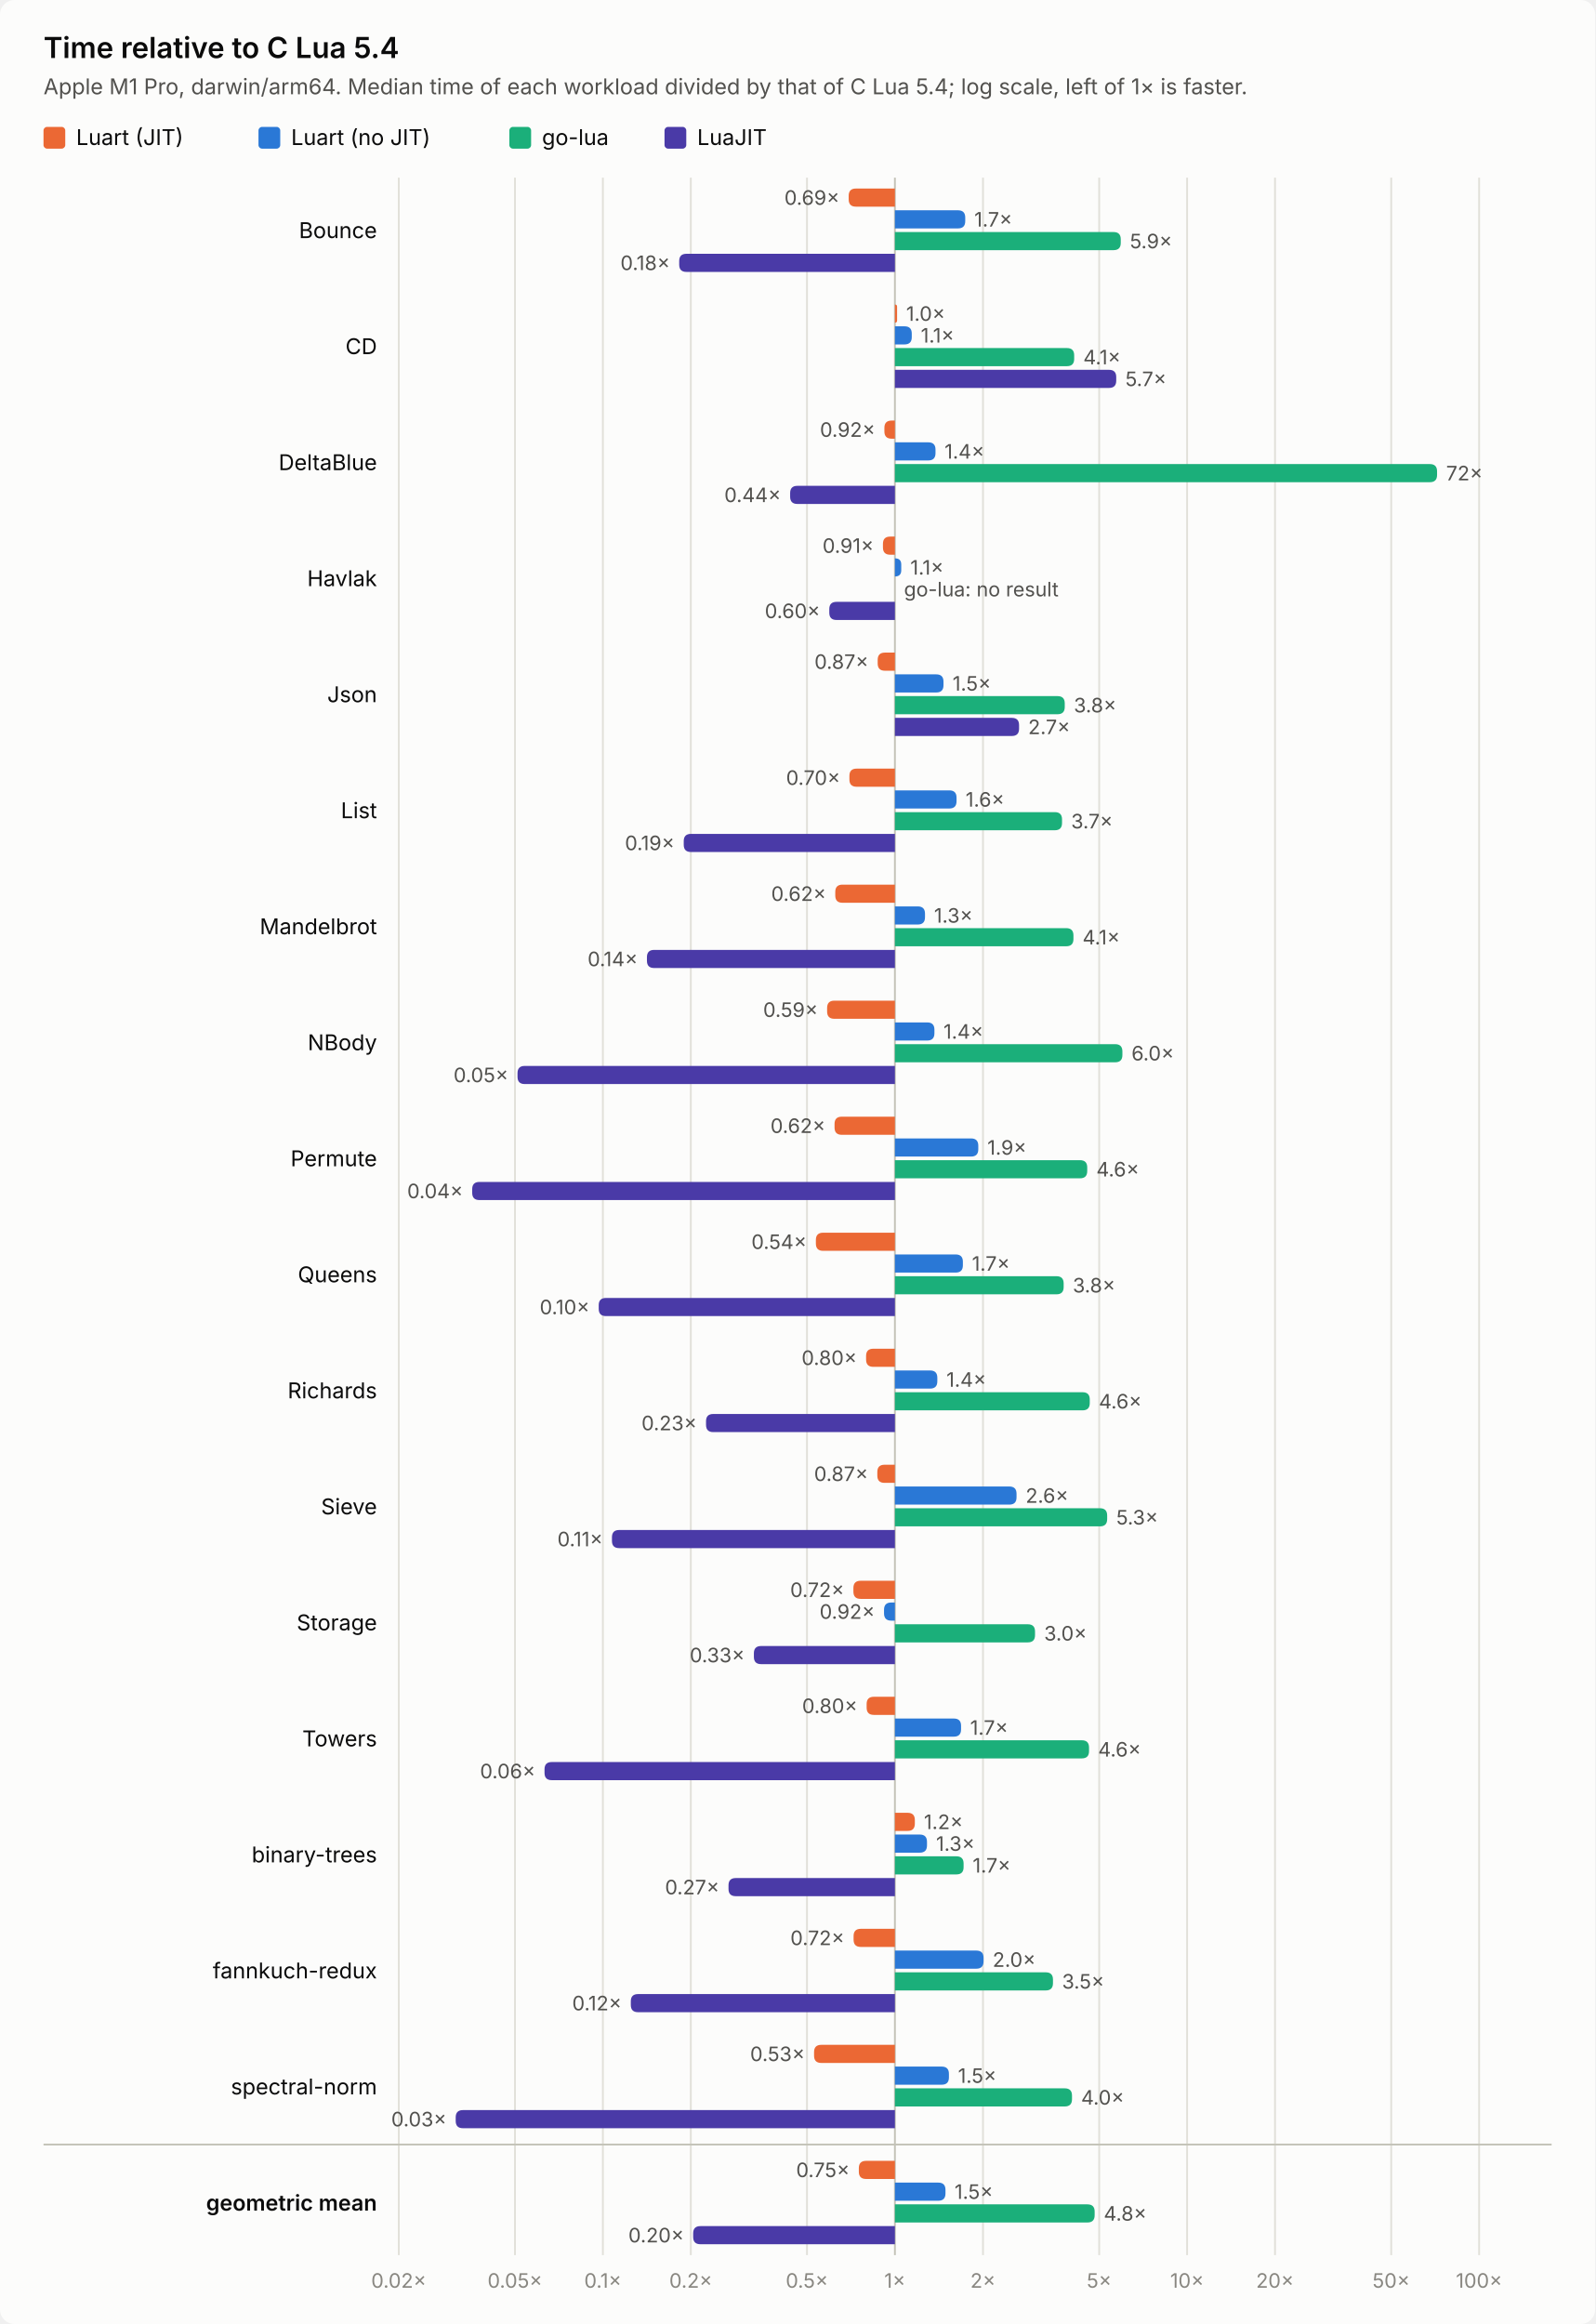
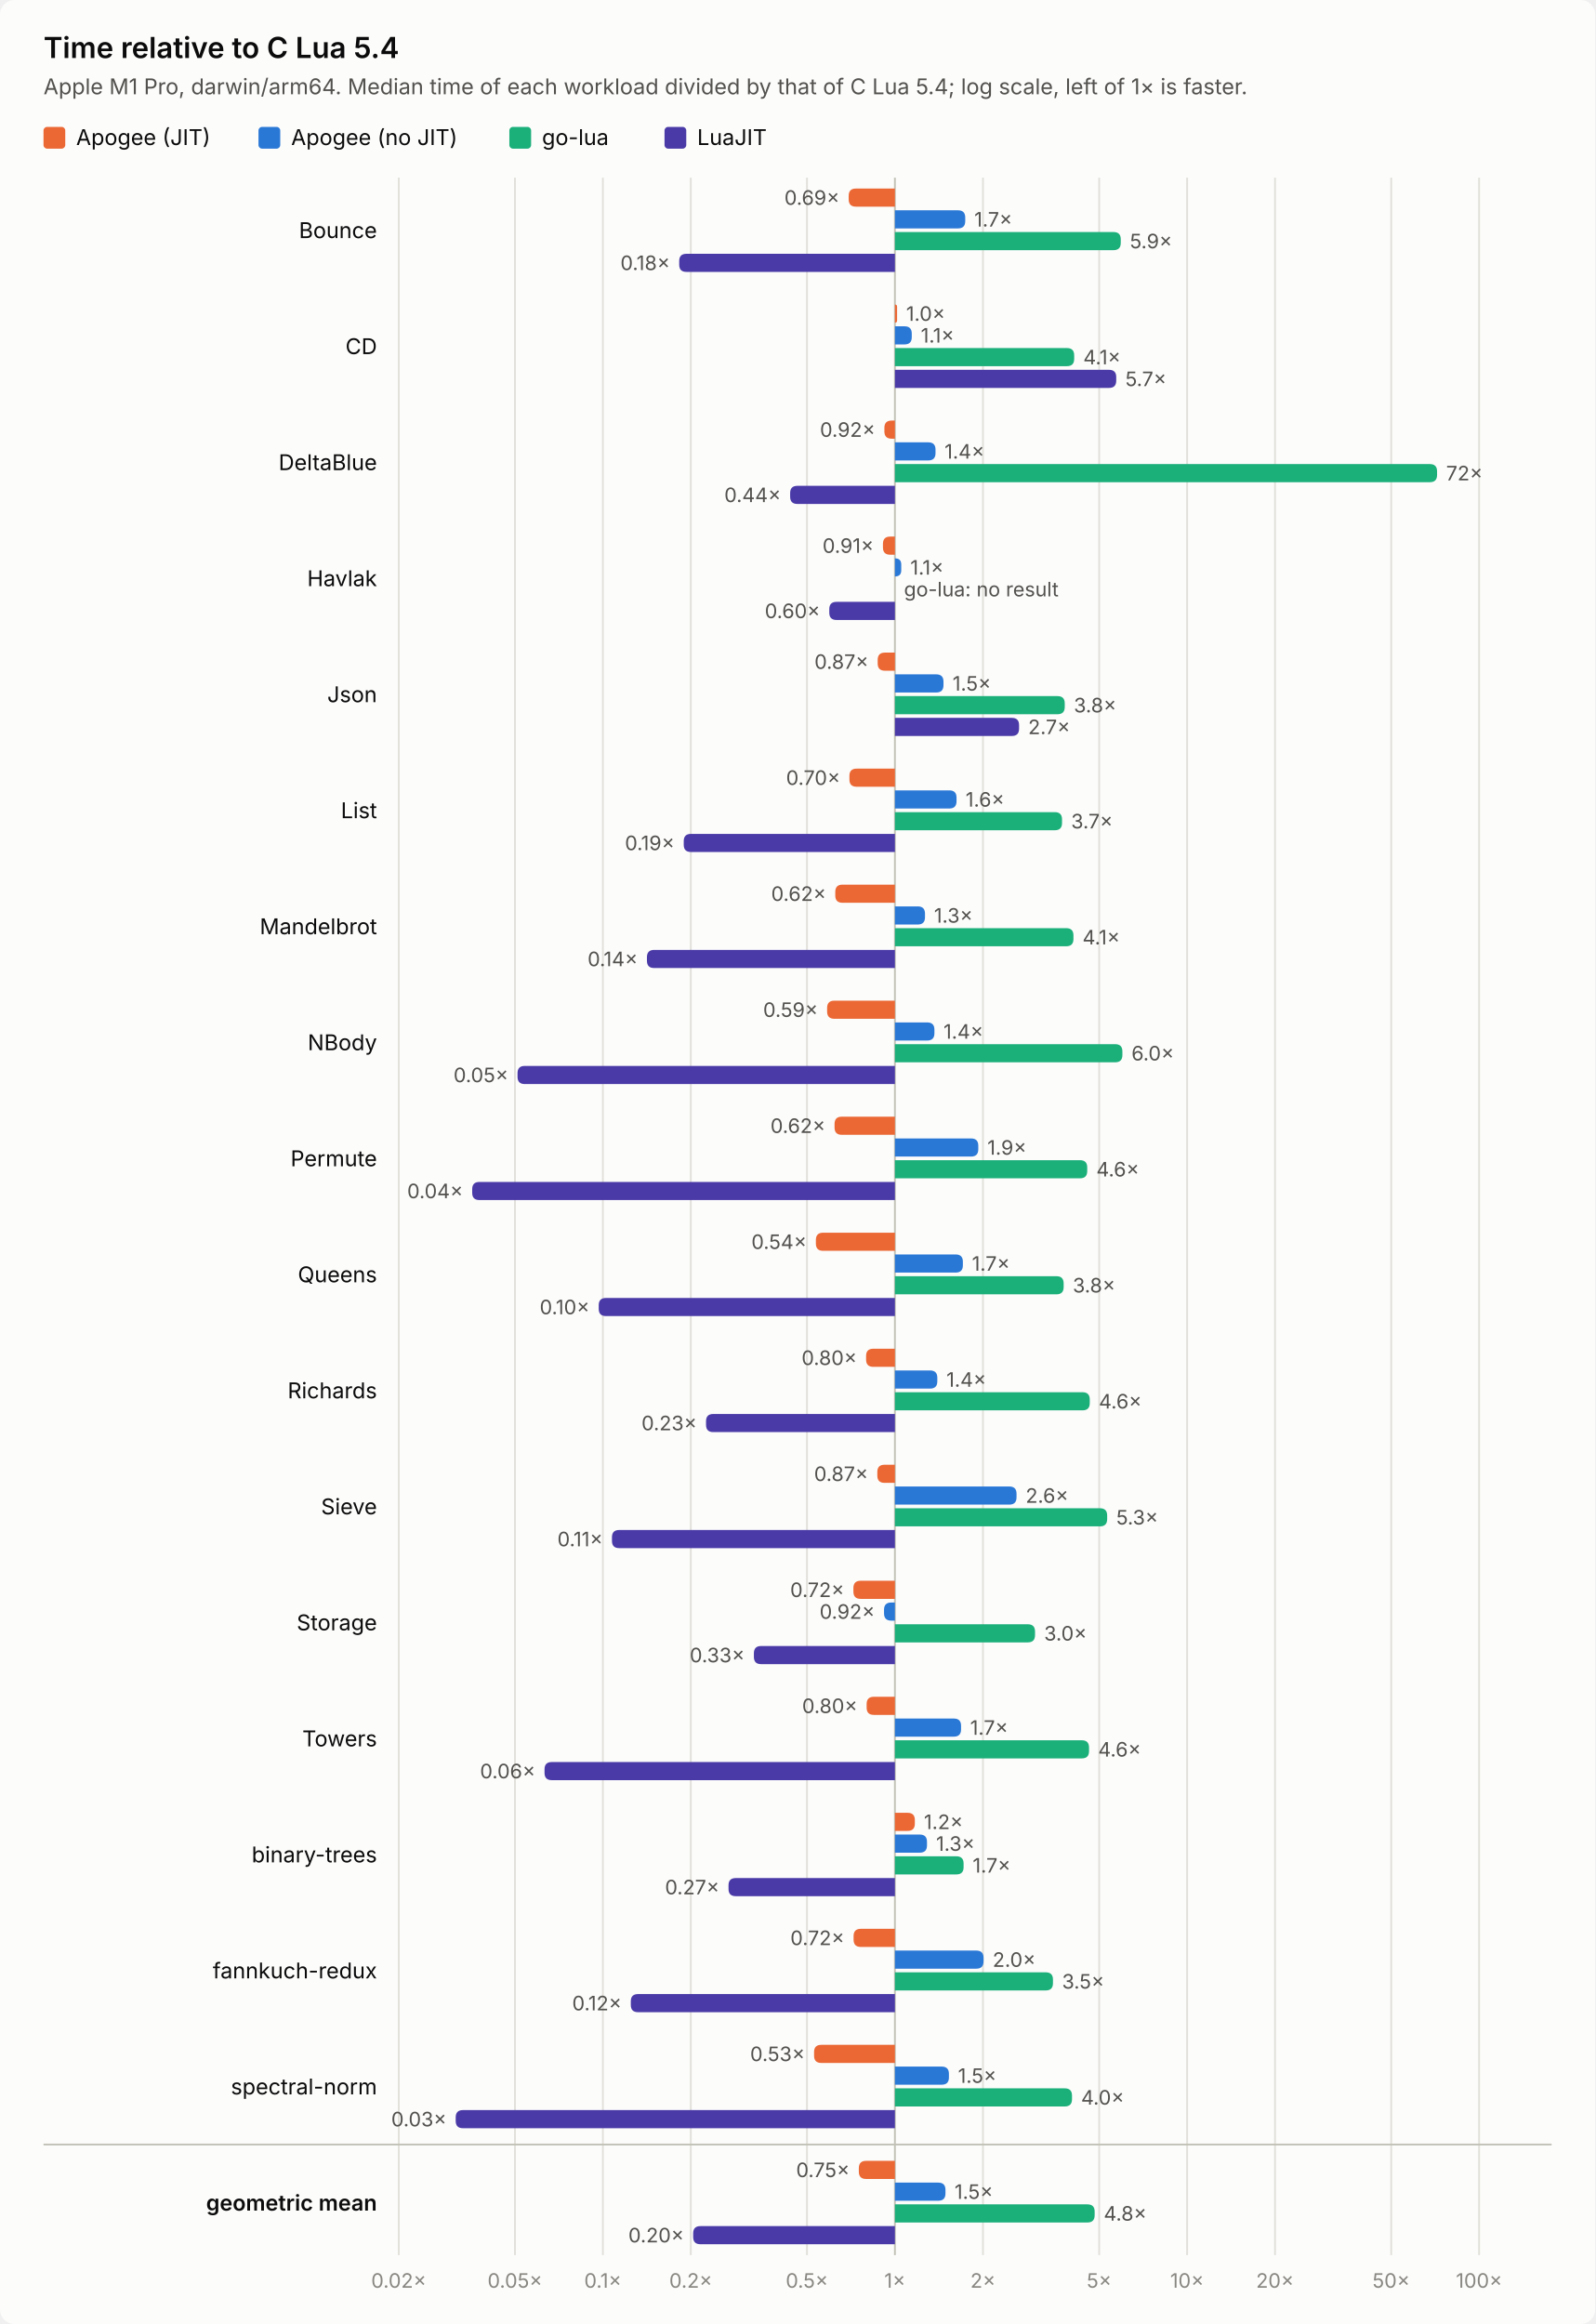
<svg xmlns="http://www.w3.org/2000/svg" viewBox="0 0 880 1282" width="880" height="1282" role="img" aria-labelledby="t d">
  <style>
text { font-family: system-ui, -apple-system, "Segoe UI", sans-serif; }
.bg { fill: #fcfcfb; }
.title { fill: #0b0b0b; font-size: 16px; font-weight: 600; }
.sub { fill: #52514e; font-size: 12px; }
.label { fill: #0b0b0b; font-size: 12px; }
.mean { font-weight: 600; }
.value { fill: #52514e; font-size: 11px; font-variant-numeric: tabular-nums; }
.tick { fill: #898781; font-size: 11px; font-variant-numeric: tabular-nums; }
.grid { stroke: #e1e0d9; stroke-width: 1; }
.base { stroke: #c3c2b7; stroke-width: 1; }
.s0 { fill: #2a78d6; } .s1 { fill: #eb6834; } .s2 { fill: #1baf7a; } .s3 { fill: #eda100; } .s4 { fill: #4a3aa7; }
@media (prefers-color-scheme: dark) {
  .bg { fill: #1a1a19; }
  .title, .label { fill: #ffffff; }
  .sub, .value { fill: #c3c2b7; }
  .grid { stroke: #2c2c2a; }
  .base { stroke: #383835; }
  .s0 { fill: #3987e5; } .s1 { fill: #d95926; } .s2 { fill: #199e70; } .s3 { fill: #c98500; } .s4 { fill: #9085e9; }
}
</style>
  <rect class="bg" width="880" height="1282" rx="8" />
  <text class="title" x="24" y="32">Time relative to C Lua 5.4</text>
  <text class="sub" x="24" y="52">Apple M1 Pro, darwin/arm64. Median time of each workload divided by that of C Lua 5.4; log scale, left of 1× is faster.</text>
  <rect class="s1" x="24" y="70" width="12" height="12" rx="2" />
-   <text class="label" x="42" y="80">Luart (JIT)</text>
+   <text class="label" x="42" y="80">Apogee (JIT)</text>
  <rect class="s0" x="142.6" y="70" width="12" height="12" rx="2" />
-   <text class="label" x="160.6" y="80">Luart (no JIT)</text>
+   <text class="label" x="160.6" y="80">Apogee (no JIT)</text>
  <rect class="s2" x="281" y="70" width="12" height="12" rx="2" />
  <text class="label" x="299" y="80">go-lua</text>
  <rect class="s4" x="366.6" y="70" width="12" height="12" rx="2" />
  <text class="label" x="384.6" y="80">LuaJIT</text>
  <line class="grid" x1="220.0" x2="220.0" y1="98" y2="1244" />
  <text class="tick" x="220.0" y="1262" text-anchor="middle">0.02×</text>
  <line class="grid" x1="284.1" x2="284.1" y1="98" y2="1244" />
  <text class="tick" x="284.1" y="1262" text-anchor="middle">0.05×</text>
  <line class="grid" x1="332.6" x2="332.6" y1="98" y2="1244" />
  <text class="tick" x="332.6" y="1262" text-anchor="middle">0.1×</text>
  <line class="grid" x1="381.1" x2="381.1" y1="98" y2="1244" />
  <text class="tick" x="381.1" y="1262" text-anchor="middle">0.2×</text>
  <line class="grid" x1="445.2" x2="445.2" y1="98" y2="1244" />
  <text class="tick" x="445.2" y="1262" text-anchor="middle">0.5×</text>
  <line class="base" x1="493.7" x2="493.7" y1="98" y2="1244" />
  <text class="tick" x="493.7" y="1262" text-anchor="middle">1×</text>
  <line class="grid" x1="542.3" x2="542.3" y1="98" y2="1244" />
  <text class="tick" x="542.3" y="1262" text-anchor="middle">2×</text>
  <line class="grid" x1="606.4" x2="606.4" y1="98" y2="1244" />
  <text class="tick" x="606.4" y="1262" text-anchor="middle">5×</text>
  <line class="grid" x1="654.9" x2="654.9" y1="98" y2="1244" />
  <text class="tick" x="654.9" y="1262" text-anchor="middle">10×</text>
  <line class="grid" x1="703.4" x2="703.4" y1="98" y2="1244" />
  <text class="tick" x="703.4" y="1262" text-anchor="middle">20×</text>
  <line class="grid" x1="767.5" x2="767.5" y1="98" y2="1244" />
  <text class="tick" x="767.5" y="1262" text-anchor="middle">50×</text>
  <line class="grid" x1="816.0" x2="816.0" y1="98" y2="1244" />
  <text class="tick" x="816.0" y="1262" text-anchor="middle">100×</text>
  <text class="label" x="208" y="127.0" text-anchor="end" dominant-baseline="middle">Bounce</text>
  <path class="s1" d="M493.7 104.0H472.2Q468.2 104.0 468.2 108.0V110.0Q468.2 114.0 472.2 114.0H493.7Z" />
  <text class="value" x="463.2" y="109.0" text-anchor="end" dominant-baseline="middle">0.69×</text>
  <path class="s0" d="M493.7 116.0H528.5Q532.5 116.0 532.5 120.0V122.0Q532.5 126.0 528.5 126.0H493.7Z" />
  <text class="value" x="537.5" y="121.0" text-anchor="start" dominant-baseline="middle">1.7×</text>
  <path class="s2" d="M493.7 128.0H614.3Q618.3 128.0 618.3 132.0V134.0Q618.3 138.0 614.3 138.0H493.7Z" />
  <text class="value" x="623.3" y="133.0" text-anchor="start" dominant-baseline="middle">5.9×</text>
  <path class="s4" d="M493.7 140.0H378.7Q374.7 140.0 374.7 144.0V146.0Q374.7 150.0 378.7 150.0H493.7Z" />
  <text class="value" x="369.7" y="145.0" text-anchor="end" dominant-baseline="middle">0.18×</text>
  <text class="label" x="208" y="191.0" text-anchor="end" dominant-baseline="middle">CD</text>
  <path class="s1" d="M493.7 168.0H493.7Q494.9 168.0 494.9 169.1V176.9Q494.9 178.0 493.7 178.0H493.7Z" />
  <text class="value" x="499.9" y="173.0" text-anchor="start" dominant-baseline="middle">1.0×</text>
  <path class="s0" d="M493.7 180.0H499.0Q503.0 180.0 503.0 184.0V186.0Q503.0 190.0 499.0 190.0H493.7Z" />
  <text class="value" x="508.0" y="185.0" text-anchor="start" dominant-baseline="middle">1.1×</text>
  <path class="s2" d="M493.7 192.0H588.6Q592.6 192.0 592.6 196.0V198.0Q592.6 202.0 588.6 202.0H493.7Z" />
  <text class="value" x="597.6" y="197.0" text-anchor="start" dominant-baseline="middle">4.1×</text>
  <path class="s4" d="M493.7 204.0H611.8Q615.8 204.0 615.8 208.0V210.0Q615.8 214.0 611.8 214.0H493.7Z" />
  <text class="value" x="620.8" y="209.0" text-anchor="start" dominant-baseline="middle">5.7×</text>
  <text class="label" x="208" y="255.0" text-anchor="end" dominant-baseline="middle">DeltaBlue</text>
  <path class="s1" d="M493.7 232.0H491.9Q487.9 232.0 487.9 236.0V238.0Q487.9 242.0 491.9 242.0H493.7Z" />
  <text class="value" x="482.9" y="237.0" text-anchor="end" dominant-baseline="middle">0.92×</text>
  <path class="s0" d="M493.7 244.0H512.1Q516.1 244.0 516.1 248.0V250.0Q516.1 254.0 512.1 254.0H493.7Z" />
  <text class="value" x="521.1" y="249.0" text-anchor="start" dominant-baseline="middle">1.4×</text>
  <path class="s2" d="M493.7 256.0H788.8Q792.8 256.0 792.8 260.0V262.0Q792.8 266.0 788.8 266.0H493.7Z" />
  <text class="value" x="797.8" y="261.0" text-anchor="start" dominant-baseline="middle">72×</text>
  <path class="s4" d="M493.7 268.0H439.9Q435.9 268.0 435.9 272.0V274.0Q435.9 278.0 439.9 278.0H493.7Z" />
  <text class="value" x="430.9" y="273.0" text-anchor="end" dominant-baseline="middle">0.44×</text>
  <text class="label" x="208" y="319.0" text-anchor="end" dominant-baseline="middle">Havlak</text>
  <text class="value" x="498.7" y="325.0" dominant-baseline="middle">go-lua: no result</text>
  <path class="s1" d="M493.7 296.0H491.1Q487.1 296.0 487.1 300.0V302.0Q487.1 306.0 491.1 306.0H493.7Z" />
  <text class="value" x="482.1" y="301.0" text-anchor="end" dominant-baseline="middle">0.91×</text>
  <path class="s0" d="M493.7 308.0H493.7Q497.2 308.0 497.2 311.4V314.6Q497.2 318.0 493.7 318.0H493.7Z" />
  <text class="value" x="502.2" y="313.0" text-anchor="start" dominant-baseline="middle">1.1×</text>
  <path class="s4" d="M493.7 332.0H461.5Q457.5 332.0 457.5 336.0V338.0Q457.5 342.0 461.5 342.0H493.7Z" />
  <text class="value" x="452.5" y="337.0" text-anchor="end" dominant-baseline="middle">0.60×</text>
  <text class="label" x="208" y="383.0" text-anchor="end" dominant-baseline="middle">Json</text>
  <path class="s1" d="M493.7 360.0H488.2Q484.2 360.0 484.2 364.0V366.0Q484.2 370.0 488.2 370.0H493.7Z" />
  <text class="value" x="479.2" y="365.0" text-anchor="end" dominant-baseline="middle">0.87×</text>
  <path class="s0" d="M493.7 372.0H516.5Q520.5 372.0 520.5 376.0V378.0Q520.5 382.0 516.5 382.0H493.7Z" />
  <text class="value" x="525.5" y="377.0" text-anchor="start" dominant-baseline="middle">1.5×</text>
  <path class="s2" d="M493.7 384.0H583.4Q587.4 384.0 587.4 388.0V390.0Q587.4 394.0 583.4 394.0H493.7Z" />
  <text class="value" x="592.4" y="389.0" text-anchor="start" dominant-baseline="middle">3.8×</text>
  <path class="s4" d="M493.7 396.0H558.2Q562.2 396.0 562.2 400.0V402.0Q562.2 406.0 558.2 406.0H493.7Z" />
  <text class="value" x="567.2" y="401.0" text-anchor="start" dominant-baseline="middle">2.7×</text>
  <text class="label" x="208" y="447.0" text-anchor="end" dominant-baseline="middle">List</text>
  <path class="s1" d="M493.7 424.0H472.6Q468.6 424.0 468.6 428.0V430.0Q468.6 434.0 472.6 434.0H493.7Z" />
  <text class="value" x="463.6" y="429.0" text-anchor="end" dominant-baseline="middle">0.70×</text>
  <path class="s0" d="M493.7 436.0H523.7Q527.7 436.0 527.7 440.0V442.0Q527.7 446.0 523.7 446.0H493.7Z" />
  <text class="value" x="532.7" y="441.0" text-anchor="start" dominant-baseline="middle">1.6×</text>
  <path class="s2" d="M493.7 448.0H581.9Q585.9 448.0 585.9 452.0V454.0Q585.9 458.0 581.9 458.0H493.7Z" />
  <text class="value" x="590.9" y="453.0" text-anchor="start" dominant-baseline="middle">3.7×</text>
  <path class="s4" d="M493.7 460.0H381.2Q377.2 460.0 377.2 464.0V466.0Q377.2 470.0 381.2 470.0H493.7Z" />
  <text class="value" x="372.2" y="465.0" text-anchor="end" dominant-baseline="middle">0.19×</text>
  <text class="label" x="208" y="511.0" text-anchor="end" dominant-baseline="middle">Mandelbrot</text>
  <path class="s1" d="M493.7 488.0H464.8Q460.8 488.0 460.8 492.0V494.0Q460.8 498.0 464.8 498.0H493.7Z" />
  <text class="value" x="455.8" y="493.0" text-anchor="end" dominant-baseline="middle">0.62×</text>
  <path class="s0" d="M493.7 500.0H506.3Q510.3 500.0 510.3 504.0V506.0Q510.3 510.0 506.3 510.0H493.7Z" />
  <text class="value" x="515.3" y="505.0" text-anchor="start" dominant-baseline="middle">1.3×</text>
  <path class="s2" d="M493.7 512.0H588.2Q592.2 512.0 592.2 516.0V518.0Q592.2 522.0 588.2 522.0H493.7Z" />
  <text class="value" x="597.2" y="517.0" text-anchor="start" dominant-baseline="middle">4.1×</text>
  <path class="s4" d="M493.7 524.0H360.9Q356.9 524.0 356.9 528.0V530.0Q356.9 534.0 360.9 534.0H493.7Z" />
  <text class="value" x="351.9" y="529.0" text-anchor="end" dominant-baseline="middle">0.14×</text>
  <text class="label" x="208" y="575.0" text-anchor="end" dominant-baseline="middle">NBody</text>
  <path class="s1" d="M493.7 552.0H460.3Q456.3 552.0 456.3 556.0V558.0Q456.3 562.0 460.3 562.0H493.7Z" />
  <text class="value" x="451.3" y="557.0" text-anchor="end" dominant-baseline="middle">0.59×</text>
  <path class="s0" d="M493.7 564.0H511.5Q515.5 564.0 515.5 568.0V570.0Q515.5 574.0 511.5 574.0H493.7Z" />
  <text class="value" x="520.5" y="569.0" text-anchor="start" dominant-baseline="middle">1.4×</text>
  <path class="s2" d="M493.7 576.0H615.2Q619.2 576.0 619.2 580.0V582.0Q619.2 586.0 615.2 586.0H493.7Z" />
  <text class="value" x="624.2" y="581.0" text-anchor="start" dominant-baseline="middle">6.0×</text>
  <path class="s4" d="M493.7 588.0H289.5Q285.5 588.0 285.5 592.0V594.0Q285.5 598.0 289.5 598.0H493.7Z" />
  <text class="value" x="280.5" y="593.0" text-anchor="end" dominant-baseline="middle">0.05×</text>
  <text class="label" x="208" y="639.0" text-anchor="end" dominant-baseline="middle">Permute</text>
  <path class="s1" d="M493.7 616.0H464.4Q460.4 616.0 460.4 620.0V622.0Q460.4 626.0 464.4 626.0H493.7Z" />
  <text class="value" x="455.4" y="621.0" text-anchor="end" dominant-baseline="middle">0.62×</text>
  <path class="s0" d="M493.7 628.0H535.7Q539.7 628.0 539.7 632.0V634.0Q539.7 638.0 535.7 638.0H493.7Z" />
  <text class="value" x="544.7" y="633.0" text-anchor="start" dominant-baseline="middle">1.9×</text>
  <path class="s2" d="M493.7 640.0H595.8Q599.8 640.0 599.8 644.0V646.0Q599.8 650.0 595.8 650.0H493.7Z" />
  <text class="value" x="604.8" y="645.0" text-anchor="start" dominant-baseline="middle">4.6×</text>
  <path class="s4" d="M493.7 652.0H264.5Q260.5 652.0 260.5 656.0V658.0Q260.5 662.0 264.5 662.0H493.7Z" />
  <text class="value" x="255.5" y="657.0" text-anchor="end" dominant-baseline="middle">0.04×</text>
  <text class="label" x="208" y="703.0" text-anchor="end" dominant-baseline="middle">Queens</text>
  <path class="s1" d="M493.7 680.0H454.1Q450.1 680.0 450.1 684.0V686.0Q450.1 690.0 454.1 690.0H493.7Z" />
  <text class="value" x="445.1" y="685.0" text-anchor="end" dominant-baseline="middle">0.54×</text>
  <path class="s0" d="M493.7 692.0H527.2Q531.2 692.0 531.2 696.0V698.0Q531.2 702.0 527.2 702.0H493.7Z" />
  <text class="value" x="536.2" y="697.0" text-anchor="start" dominant-baseline="middle">1.7×</text>
  <path class="s2" d="M493.7 704.0H582.8Q586.8 704.0 586.8 708.0V710.0Q586.8 714.0 582.8 714.0H493.7Z" />
  <text class="value" x="591.8" y="709.0" text-anchor="start" dominant-baseline="middle">3.8×</text>
  <path class="s4" d="M493.7 716.0H334.3Q330.3 716.0 330.3 720.0V722.0Q330.3 726.0 334.3 726.0H493.7Z" />
  <text class="value" x="325.3" y="721.0" text-anchor="end" dominant-baseline="middle">0.10×</text>
  <text class="label" x="208" y="767.0" text-anchor="end" dominant-baseline="middle">Richards</text>
  <path class="s1" d="M493.7 744.0H481.8Q477.8 744.0 477.8 748.0V750.0Q477.8 754.0 481.8 754.0H493.7Z" />
  <text class="value" x="472.8" y="749.0" text-anchor="end" dominant-baseline="middle">0.80×</text>
  <path class="s0" d="M493.7 756.0H513.1Q517.1 756.0 517.1 760.0V762.0Q517.1 766.0 513.1 766.0H493.7Z" />
  <text class="value" x="522.1" y="761.0" text-anchor="start" dominant-baseline="middle">1.4×</text>
  <path class="s2" d="M493.7 768.0H597.2Q601.2 768.0 601.2 772.0V774.0Q601.2 778.0 597.2 778.0H493.7Z" />
  <text class="value" x="606.2" y="773.0" text-anchor="start" dominant-baseline="middle">4.6×</text>
  <path class="s4" d="M493.7 780.0H393.5Q389.5 780.0 389.5 784.0V786.0Q389.5 790.0 393.5 790.0H493.7Z" />
  <text class="value" x="384.5" y="785.0" text-anchor="end" dominant-baseline="middle">0.23×</text>
  <text class="label" x="208" y="831.0" text-anchor="end" dominant-baseline="middle">Sieve</text>
  <path class="s1" d="M493.7 808.0H488.0Q484.0 808.0 484.0 812.0V814.0Q484.0 818.0 488.0 818.0H493.7Z" />
  <text class="value" x="479.0" y="813.0" text-anchor="end" dominant-baseline="middle">0.87×</text>
  <path class="s0" d="M493.7 820.0H556.8Q560.8 820.0 560.8 824.0V826.0Q560.8 830.0 556.8 830.0H493.7Z" />
  <text class="value" x="565.8" y="825.0" text-anchor="start" dominant-baseline="middle">2.6×</text>
  <path class="s2" d="M493.7 832.0H606.8Q610.8 832.0 610.8 836.0V838.0Q610.8 842.0 606.8 842.0H493.7Z" />
  <text class="value" x="615.8" y="837.0" text-anchor="start" dominant-baseline="middle">5.3×</text>
  <path class="s4" d="M493.7 844.0H341.6Q337.6 844.0 337.6 848.0V850.0Q337.6 854.0 341.6 854.0H493.7Z" />
  <text class="value" x="332.6" y="849.0" text-anchor="end" dominant-baseline="middle">0.11×</text>
  <text class="label" x="208" y="895.0" text-anchor="end" dominant-baseline="middle">Storage</text>
  <path class="s1" d="M493.7 872.0H474.8Q470.8 872.0 470.8 876.0V878.0Q470.8 882.0 474.8 882.0H493.7Z" />
  <text class="value" x="465.8" y="877.0" text-anchor="end" dominant-baseline="middle">0.72×</text>
  <path class="s0" d="M493.7 884.0H491.7Q487.7 884.0 487.7 888.0V890.0Q487.7 894.0 491.7 894.0H493.7Z" />
  <text class="value" x="482.7" y="889.0" text-anchor="end" dominant-baseline="middle">0.92×</text>
  <path class="s2" d="M493.7 896.0H567.0Q571.0 896.0 571.0 900.0V902.0Q571.0 906.0 567.0 906.0H493.7Z" />
  <text class="value" x="576.0" y="901.0" text-anchor="start" dominant-baseline="middle">3.0×</text>
  <path class="s4" d="M493.7 908.0H419.9Q415.9 908.0 415.9 912.0V914.0Q415.9 918.0 419.9 918.0H493.7Z" />
  <text class="value" x="410.9" y="913.0" text-anchor="end" dominant-baseline="middle">0.33×</text>
  <text class="label" x="208" y="959.0" text-anchor="end" dominant-baseline="middle">Towers</text>
  <path class="s1" d="M493.7 936.0H482.1Q478.1 936.0 478.1 940.0V942.0Q478.1 946.0 482.1 946.0H493.7Z" />
  <text class="value" x="473.1" y="941.0" text-anchor="end" dominant-baseline="middle">0.80×</text>
  <path class="s0" d="M493.7 948.0H526.2Q530.2 948.0 530.2 952.0V954.0Q530.2 958.0 526.2 958.0H493.7Z" />
  <text class="value" x="535.2" y="953.0" text-anchor="start" dominant-baseline="middle">1.7×</text>
  <path class="s2" d="M493.7 960.0H596.8Q600.8 960.0 600.8 964.0V966.0Q600.8 970.0 596.8 970.0H493.7Z" />
  <text class="value" x="605.8" y="965.0" text-anchor="start" dominant-baseline="middle">4.6×</text>
  <path class="s4" d="M493.7 972.0H304.4Q300.4 972.0 300.4 976.0V978.0Q300.4 982.0 304.4 982.0H493.7Z" />
  <text class="value" x="295.4" y="977.0" text-anchor="end" dominant-baseline="middle">0.06×</text>
  <text class="label" x="208" y="1023.0" text-anchor="end" dominant-baseline="middle">binary-trees</text>
  <path class="s1" d="M493.7 1000.0H500.7Q504.7 1000.0 504.7 1004.0V1006.0Q504.7 1010.0 500.7 1010.0H493.7Z" />
  <text class="value" x="509.7" y="1005.0" text-anchor="start" dominant-baseline="middle">1.2×</text>
  <path class="s0" d="M493.7 1012.0H507.4Q511.4 1012.0 511.4 1016.0V1018.0Q511.4 1022.0 507.4 1022.0H493.7Z" />
  <text class="value" x="516.4" y="1017.0" text-anchor="start" dominant-baseline="middle">1.3×</text>
  <path class="s2" d="M493.7 1024.0H527.6Q531.6 1024.0 531.6 1028.0V1030.0Q531.6 1034.0 527.6 1034.0H493.7Z" />
  <text class="value" x="536.6" y="1029.0" text-anchor="start" dominant-baseline="middle">1.7×</text>
  <path class="s4" d="M493.7 1036.0H405.9Q401.9 1036.0 401.9 1040.0V1042.0Q401.9 1046.0 405.9 1046.0H493.7Z" />
  <text class="value" x="396.9" y="1041.0" text-anchor="end" dominant-baseline="middle">0.27×</text>
  <text class="label" x="208" y="1087.0" text-anchor="end" dominant-baseline="middle">fannkuch-redux</text>
  <path class="s1" d="M493.7 1064.0H474.9Q470.9 1064.0 470.9 1068.0V1070.0Q470.9 1074.0 474.9 1074.0H493.7Z" />
  <text class="value" x="465.9" y="1069.0" text-anchor="end" dominant-baseline="middle">0.72×</text>
  <path class="s0" d="M493.7 1076.0H538.6Q542.6 1076.0 542.6 1080.0V1082.0Q542.6 1086.0 538.6 1086.0H493.7Z" />
  <text class="value" x="547.6" y="1081.0" text-anchor="start" dominant-baseline="middle">2.0×</text>
  <path class="s2" d="M493.7 1088.0H576.9Q580.9 1088.0 580.9 1092.0V1094.0Q580.9 1098.0 576.9 1098.0H493.7Z" />
  <text class="value" x="585.9" y="1093.0" text-anchor="start" dominant-baseline="middle">3.5×</text>
  <path class="s4" d="M493.7 1100.0H352.0Q348.0 1100.0 348.0 1104.0V1106.0Q348.0 1110.0 352.0 1110.0H493.7Z" />
  <text class="value" x="343.0" y="1105.0" text-anchor="end" dominant-baseline="middle">0.12×</text>
  <text class="label" x="208" y="1151.0" text-anchor="end" dominant-baseline="middle">spectral-norm</text>
  <path class="s1" d="M493.7 1128.0H453.1Q449.1 1128.0 449.1 1132.0V1134.0Q449.1 1138.0 453.1 1138.0H493.7Z" />
  <text class="value" x="444.1" y="1133.0" text-anchor="end" dominant-baseline="middle">0.53×</text>
  <path class="s0" d="M493.7 1140.0H519.5Q523.5 1140.0 523.5 1144.0V1146.0Q523.5 1150.0 519.5 1150.0H493.7Z" />
  <text class="value" x="528.5" y="1145.0" text-anchor="start" dominant-baseline="middle">1.5×</text>
  <path class="s2" d="M493.7 1152.0H587.4Q591.4 1152.0 591.4 1156.0V1158.0Q591.4 1162.0 587.4 1162.0H493.7Z" />
  <text class="value" x="596.4" y="1157.0" text-anchor="start" dominant-baseline="middle">4.0×</text>
  <path class="s4" d="M493.7 1164.0H255.4Q251.4 1164.0 251.4 1168.0V1170.0Q251.4 1174.0 255.4 1174.0H493.7Z" />
  <text class="value" x="246.4" y="1169.0" text-anchor="end" dominant-baseline="middle">0.03×</text>
  <line class="base" x1="24" x2="856" y1="1183.0" y2="1183.0" />
  <text class="label mean" x="208" y="1215.0" text-anchor="end" dominant-baseline="middle">geometric mean</text>
  <path class="s1" d="M493.7 1192.0H477.8Q473.8 1192.0 473.8 1196.0V1198.0Q473.8 1202.0 477.8 1202.0H493.7Z" />
  <text class="value" x="468.8" y="1197.0" text-anchor="end" dominant-baseline="middle">0.75×</text>
  <path class="s0" d="M493.7 1204.0H517.6Q521.6 1204.0 521.6 1208.0V1210.0Q521.6 1214.0 517.6 1214.0H493.7Z" />
  <text class="value" x="526.6" y="1209.0" text-anchor="start" dominant-baseline="middle">1.5×</text>
  <path class="s2" d="M493.7 1216.0H599.9Q603.9 1216.0 603.9 1220.0V1222.0Q603.9 1226.0 599.9 1226.0H493.7Z" />
  <text class="value" x="608.9" y="1221.0" text-anchor="start" dominant-baseline="middle">4.8×</text>
  <path class="s4" d="M493.7 1228.0H386.4Q382.4 1228.0 382.4 1232.0V1234.0Q382.4 1238.0 386.4 1238.0H493.7Z" />
  <text class="value" x="377.4" y="1233.0" text-anchor="end" dominant-baseline="middle">0.20×</text>
</svg>
